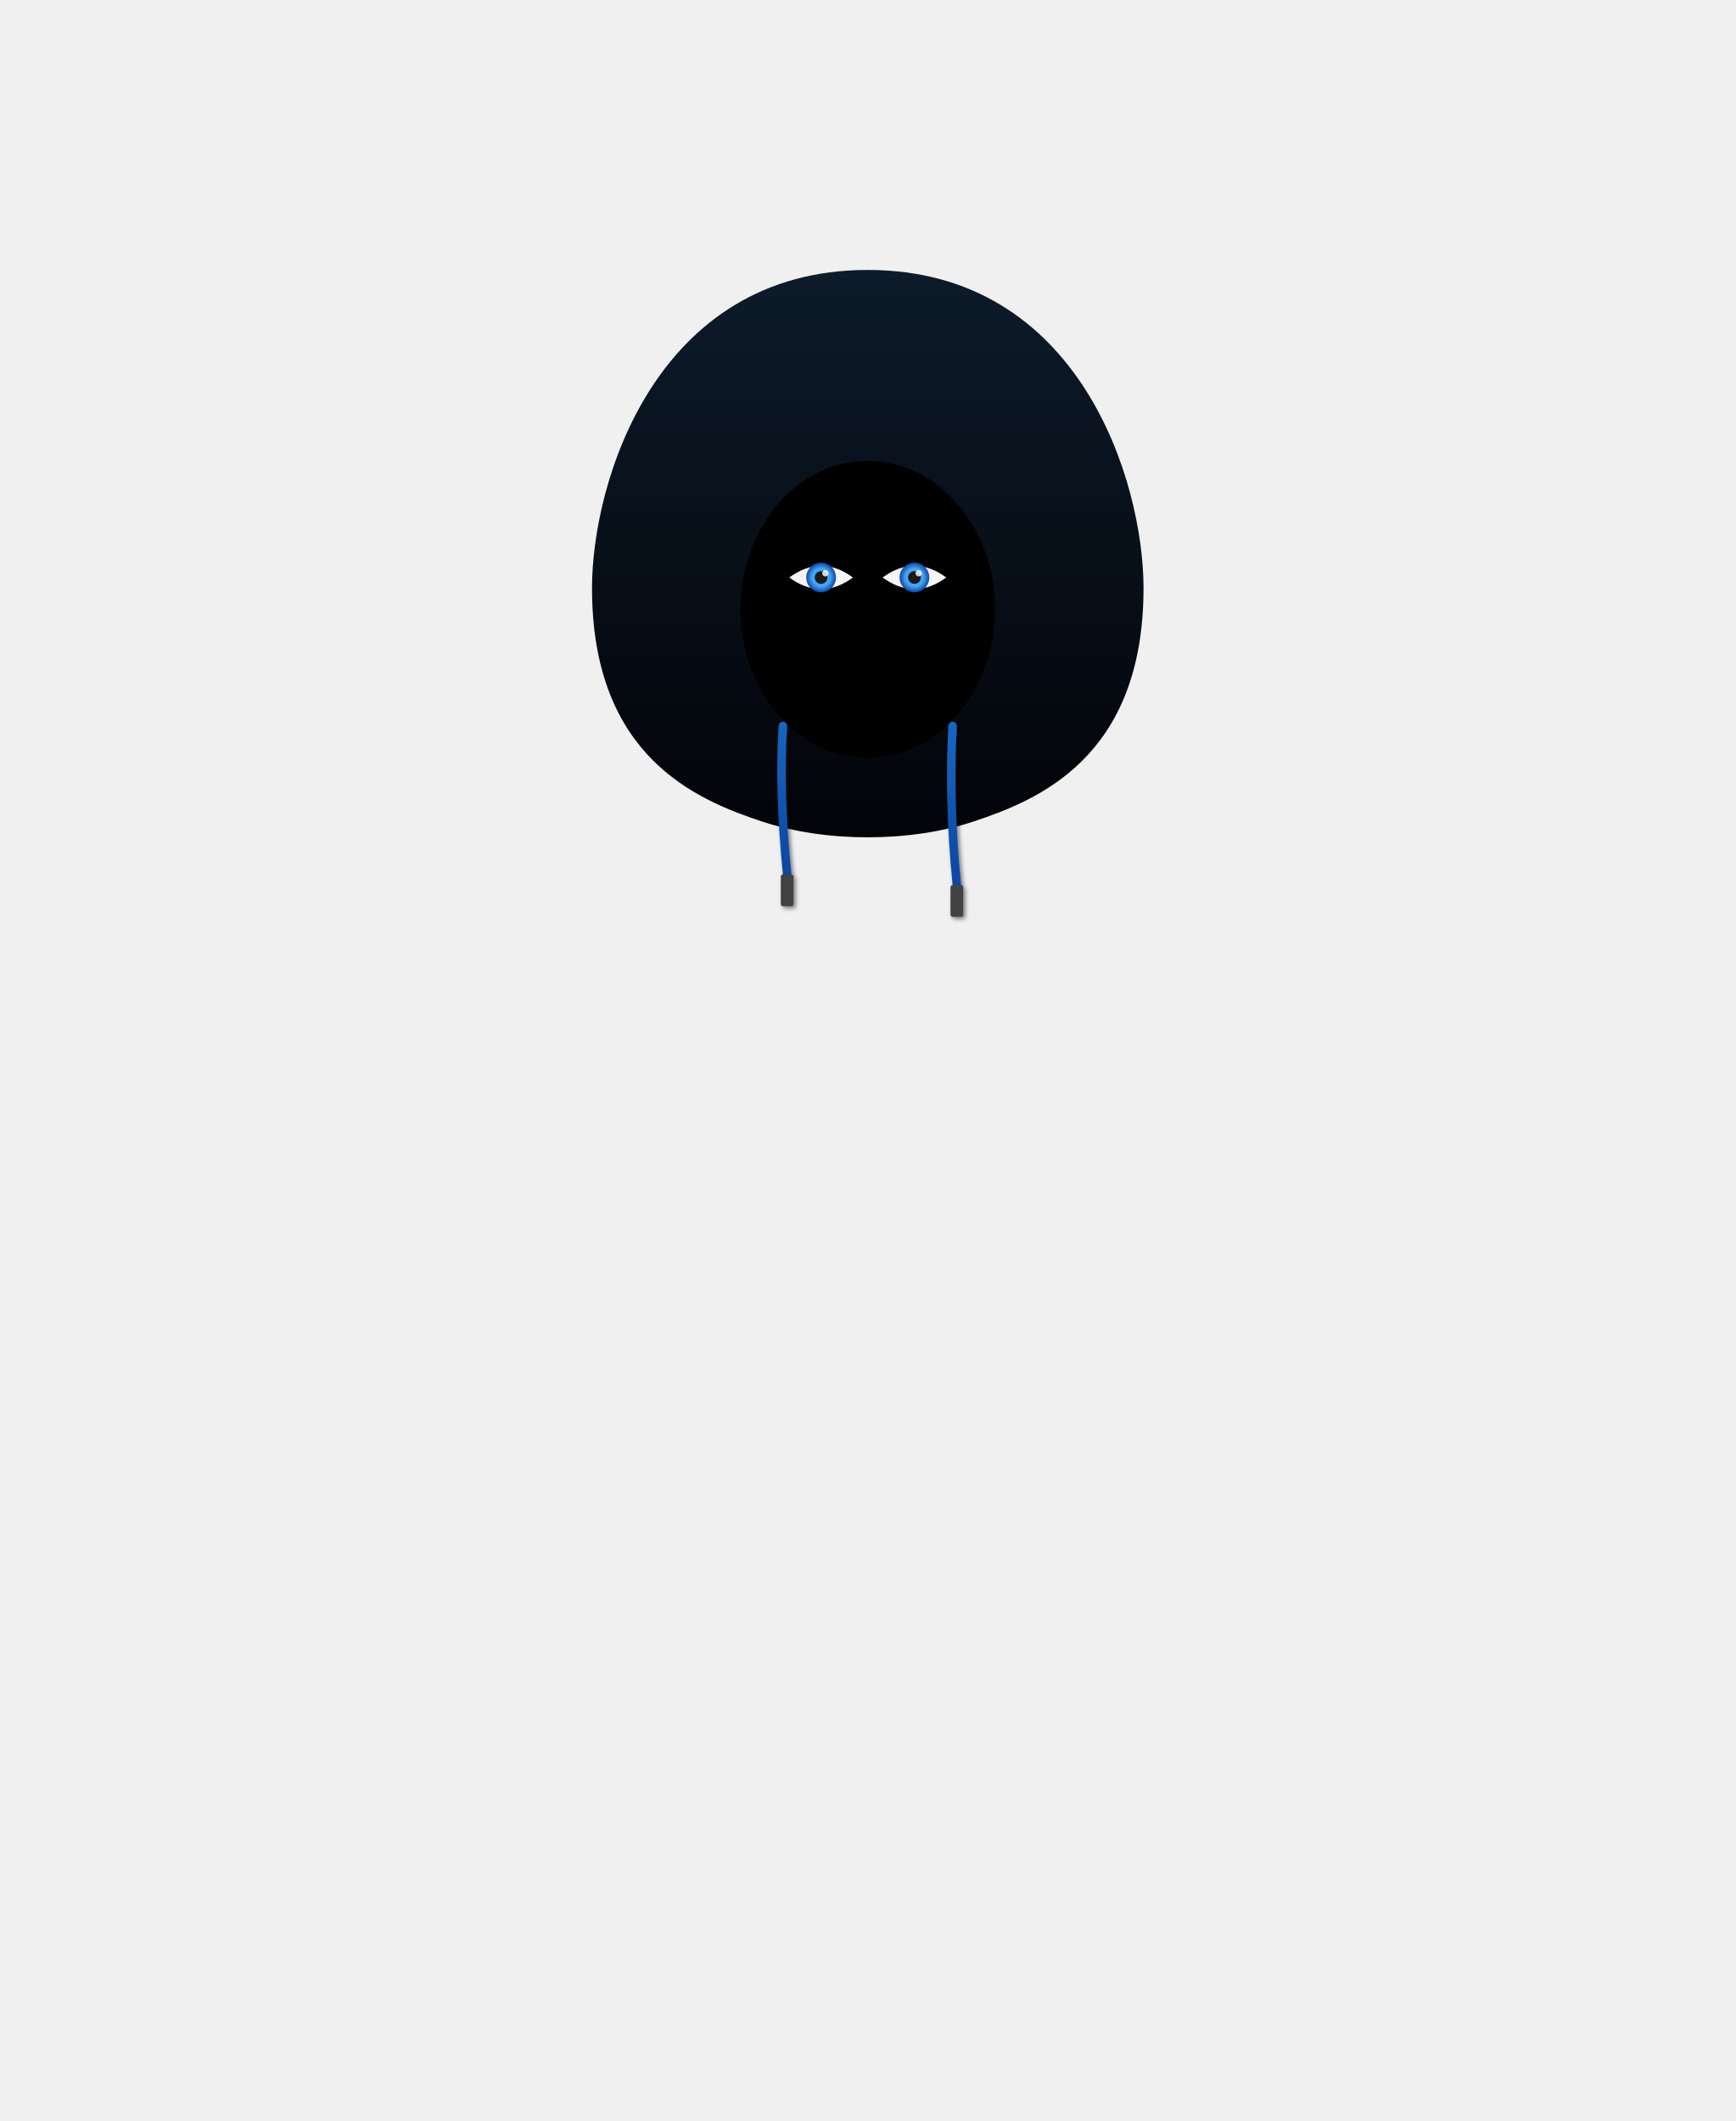
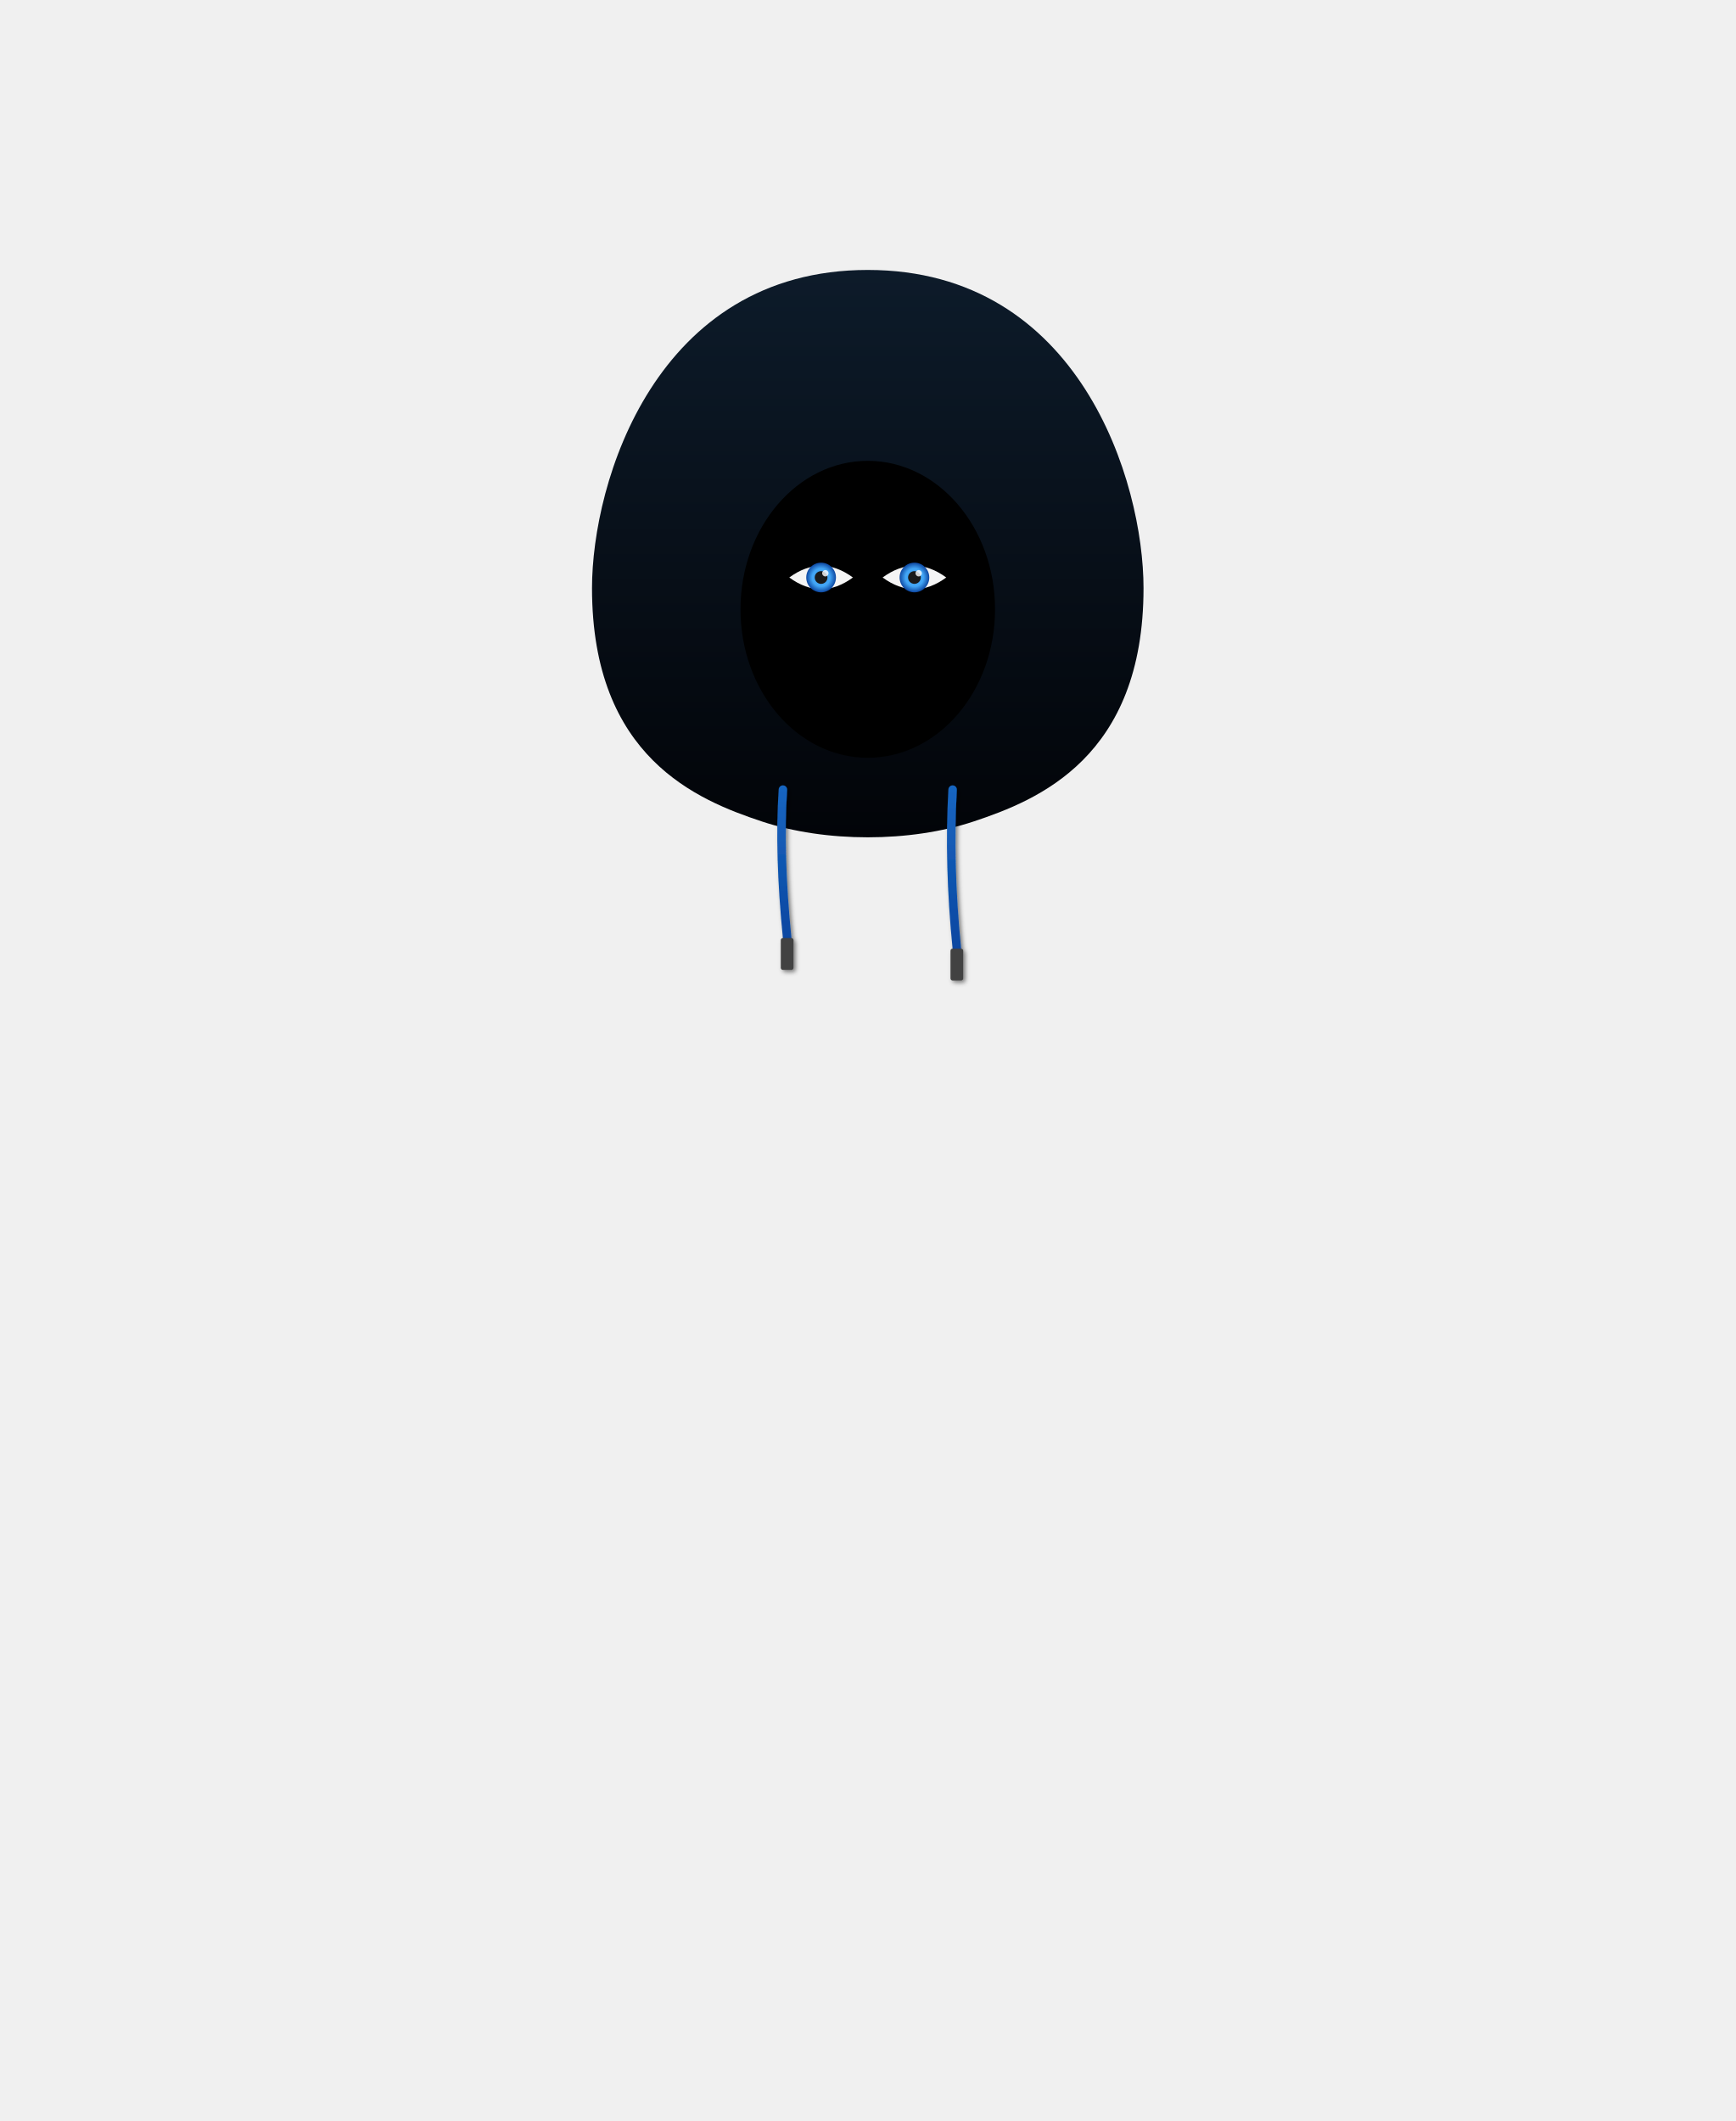
<svg xmlns="http://www.w3.org/2000/svg" viewBox="0 0 180 220">
  <defs>
    <linearGradient id="hoodieDark" x1="0%" y1="0%" x2="0%" y2="100%">
      <stop offset="0%" stop-color="#0D1B2A" />
      <stop offset="100%" stop-color="#020408" />
    </linearGradient>
    <linearGradient id="stringGrad" x1="0" y1="0" x2="0" y2="1">
      <stop offset="0%" stop-color="#1565C0" />
      <stop offset="100%" stop-color="#0D47A1" />
    </linearGradient>
    <radialGradient id="humanIrisBlue" cx="50%" cy="50%" r="50%">
      <stop offset="60%" stop-color="#42A5F5" />
      <stop offset="100%" stop-color="#0D47A1" />
    </radialGradient>
    <filter id="stringShadow">
      <feDropShadow dx="1" dy="1" stdDeviation="1" flood-opacity="0.5" />
    </filter>
  </defs>
  <g transform="translate(90, 61) scale(0.22)">
    <path d="M0 -150 C-100 -150 -130 -50 -130 0 C-130 80 -80 100 -50 110 C-20 120 20 120 50 110 C80 100 130 80 130 0 C130 -50 100 -150 0 -150 Z" fill="url(#hoodieDark)" />
    <ellipse cx="0" cy="10" rx="60" ry="70" fill="#000" />
    <g transform="translate(0, -5)">
      <g transform="translate(-22, 0)">
        <path d="M-15 0 Q0 -11 15 0 Q0 11 -15 0 Z" fill="#F5F5F5" />
        <g>
          <animateTransform attributeName="transform" type="translate" values="0,0; 0,0; 4,0; 4,0; 4,2; 4,2; -3,0; -3,0; -3,-3; -3,-3; 0,0; 0,0" dur="8s" repeatCount="indefinite" keyTimes="0; 0.24; 0.25; 0.44; 0.45; 0.54; 0.55; 0.74; 0.75; 0.84; 0.85; 1" calcMode="linear" />
          <circle cx="0" cy="0" r="7" fill="url(#humanIrisBlue)" />
          <circle cx="0" cy="0" r="3" fill="#1A1A1A" />
          <circle cx="2" cy="-2" r="1.5" fill="#FFFFFF" opacity="0.8" />
        </g>
        <path fill="#000000">
          <animate attributeName="d" values="M-16 -8 Q0 -20 16 -8 L16 -20 L-16 -20 Z;                              M-16 0 Q0 0 16 0 L16 -20 L-16 -20 Z;                              M-16 0 Q0 0 16 0 L16 -20 L-16 -20 Z;                             M-16 -8 Q0 -20 16 -8 L16 -20 L-16 -20 Z;                              M-16 -8 Q0 -20 16 -8 L16 -20 L-16 -20 Z;                             M-16 0 Q0 0 16 0 L16 -20 L-16 -20 Z;                              M-16 0 Q0 0 16 0 L16 -20 L-16 -20 Z;                             M-16 -8 Q0 -20 16 -8 L16 -20 L-16 -20 Z;                                                          M-16 -8 Q0 -20 16 -8 L16 -20 L-16 -20 Z" keyTimes="0; 0.01; 0.02; 0.03;  0.4; 0.41; 0.42; 0.43; 1" dur="10s" repeatCount="indefinite" />
        </path>
        <path fill="#000000">
          <animate attributeName="d" values="M-16 8 Q0 20 16 8 L16 20 L-16 20 Z;                              M-16 0 Q0 0 16 0 L16 20 L-16 20 Z;                              M-16 0 Q0 0 16 0 L16 20 L-16 20 Z;                             M-16 8 Q0 20 16 8 L16 20 L-16 20 Z;                              M-16 8 Q0 20 16 8 L16 20 L-16 20 Z;                             M-16 0 Q0 0 16 0 L16 20 L-16 20 Z;                              M-16 0 Q0 0 16 0 L16 20 L-16 20 Z;                             M-16 8 Q0 20 16 8 L16 20 L-16 20 Z;                                                          M-16 8 Q0 20 16 8 L16 20 L-16 20 Z" keyTimes="0; 0.01; 0.02; 0.03;  0.4; 0.41; 0.42; 0.43; 1" dur="10s" repeatCount="indefinite" />
        </path>
      </g>
      <g transform="translate(22, 0)">
        <path d="M-15 0 Q0 -11 15 0 Q0 11 -15 0 Z" fill="#F5F5F5" />
        <g>
          <animateTransform attributeName="transform" type="translate" values="0,0; 0,0; 4,0; 4,0; 4,2; 4,2; -3,0; -3,0; -3,-3; -3,-3; 0,0; 0,0" dur="8s" repeatCount="indefinite" keyTimes="0; 0.24; 0.25; 0.44; 0.45; 0.54; 0.55; 0.74; 0.75; 0.84; 0.85; 1" calcMode="linear" />
          <circle cx="0" cy="0" r="7" fill="url(#humanIrisBlue)" />
          <circle cx="0" cy="0" r="3" fill="#1A1A1A" />
          <circle cx="2" cy="-2" r="1.5" fill="#FFFFFF" opacity="0.8" />
        </g>
        <path fill="#000000">
          <animate attributeName="d" values="M-16 -8 Q0 -20 16 -8 L16 -20 L-16 -20 Z;                              M-16 0 Q0 0 16 0 L16 -20 L-16 -20 Z;                              M-16 0 Q0 0 16 0 L16 -20 L-16 -20 Z;                             M-16 -8 Q0 -20 16 -8 L16 -20 L-16 -20 Z;                              M-16 -8 Q0 -20 16 -8 L16 -20 L-16 -20 Z;                             M-16 0 Q0 0 16 0 L16 -20 L-16 -20 Z;                              M-16 0 Q0 0 16 0 L16 -20 L-16 -20 Z;                             M-16 -8 Q0 -20 16 -8 L16 -20 L-16 -20 Z;                                                          M-16 -8 Q0 -20 16 -8 L16 -20 L-16 -20 Z" keyTimes="0; 0.01; 0.02; 0.03;  0.4; 0.41; 0.42; 0.43; 1" dur="10s" repeatCount="indefinite" />
        </path>
        <path fill="#000000">
          <animate attributeName="d" values="M-16 8 Q0 20 16 8 L16 20 L-16 20 Z;                              M-16 0 Q0 0 16 0 L16 20 L-16 20 Z;                              M-16 0 Q0 0 16 0 L16 20 L-16 20 Z;                             M-16 8 Q0 20 16 8 L16 20 L-16 20 Z;                              M-16 8 Q0 20 16 8 L16 20 L-16 20 Z;                             M-16 0 Q0 0 16 0 L16 20 L-16 20 Z;                              M-16 0 Q0 0 16 0 L16 20 L-16 20 Z;                             M-16 8 Q0 20 16 8 L16 20 L-16 20 Z;                                                          M-16 8 Q0 20 16 8 L16 20 L-16 20 Z" keyTimes="0; 0.01; 0.02; 0.03;  0.4; 0.41; 0.42; 0.43; 1" dur="10s" repeatCount="indefinite" />
        </path>
      </g>
    </g>
-     <g transform="translate(0, 5)" filter="url(#stringShadow)">
+     <g transform="translate(0, 35)" filter="url(#stringShadow)">
      <g>
        <path d="M-40 60 Q-42 90 -38 130" fill="none" stroke="url(#stringGrad)" stroke-width="4" stroke-linecap="round">
          <animate attributeName="d" values="M-40 60 Q-42 90 -38 130; M-40 60 Q-38 90 -40 130; M-40 60 Q-42 90 -38 130" dur="4s" repeatCount="indefinite" calcMode="spline" keySplines="0.4 0 0.2 1; 0.4 0 0.2 1" />
        </path>
        <rect x="-41" y="130" width="6" height="15" rx="1" fill="#424242">
          <animate attributeName="x" values="-41;-43;-41" dur="4s" repeatCount="indefinite" calcMode="spline" keySplines="0.4 0 0.2 1; 0.4 0 0.2 1" />
          <animateTransform attributeName="transform" type="rotate" values="3 -38 130; -3 -38 130; 3 -38 130" dur="4s" repeatCount="indefinite" />
        </rect>
      </g>
      <g>
        <path d="M40 60 Q38 95 42 135" fill="none" stroke="url(#stringGrad)" stroke-width="4" stroke-linecap="round">
          <animate attributeName="d" values="M40 60 Q38 95 42 135; M40 60 Q42 95 40 135; M40 60 Q38 95 42 135" dur="5.5s" repeatCount="indefinite" calcMode="spline" keySplines="0.4 0 0.2 1; 0.4 0 0.2 1" />
        </path>
        <rect x="39" y="135" width="6" height="15" rx="1" fill="#424242">
          <animate attributeName="x" values="39;37;39" dur="5.5s" repeatCount="indefinite" />
          <animateTransform attributeName="transform" type="rotate" values="-2 41 135; 2 41 135; -2 41 135" dur="5.5s" repeatCount="indefinite" />
        </rect>
      </g>
    </g>
  </g>
</svg>
